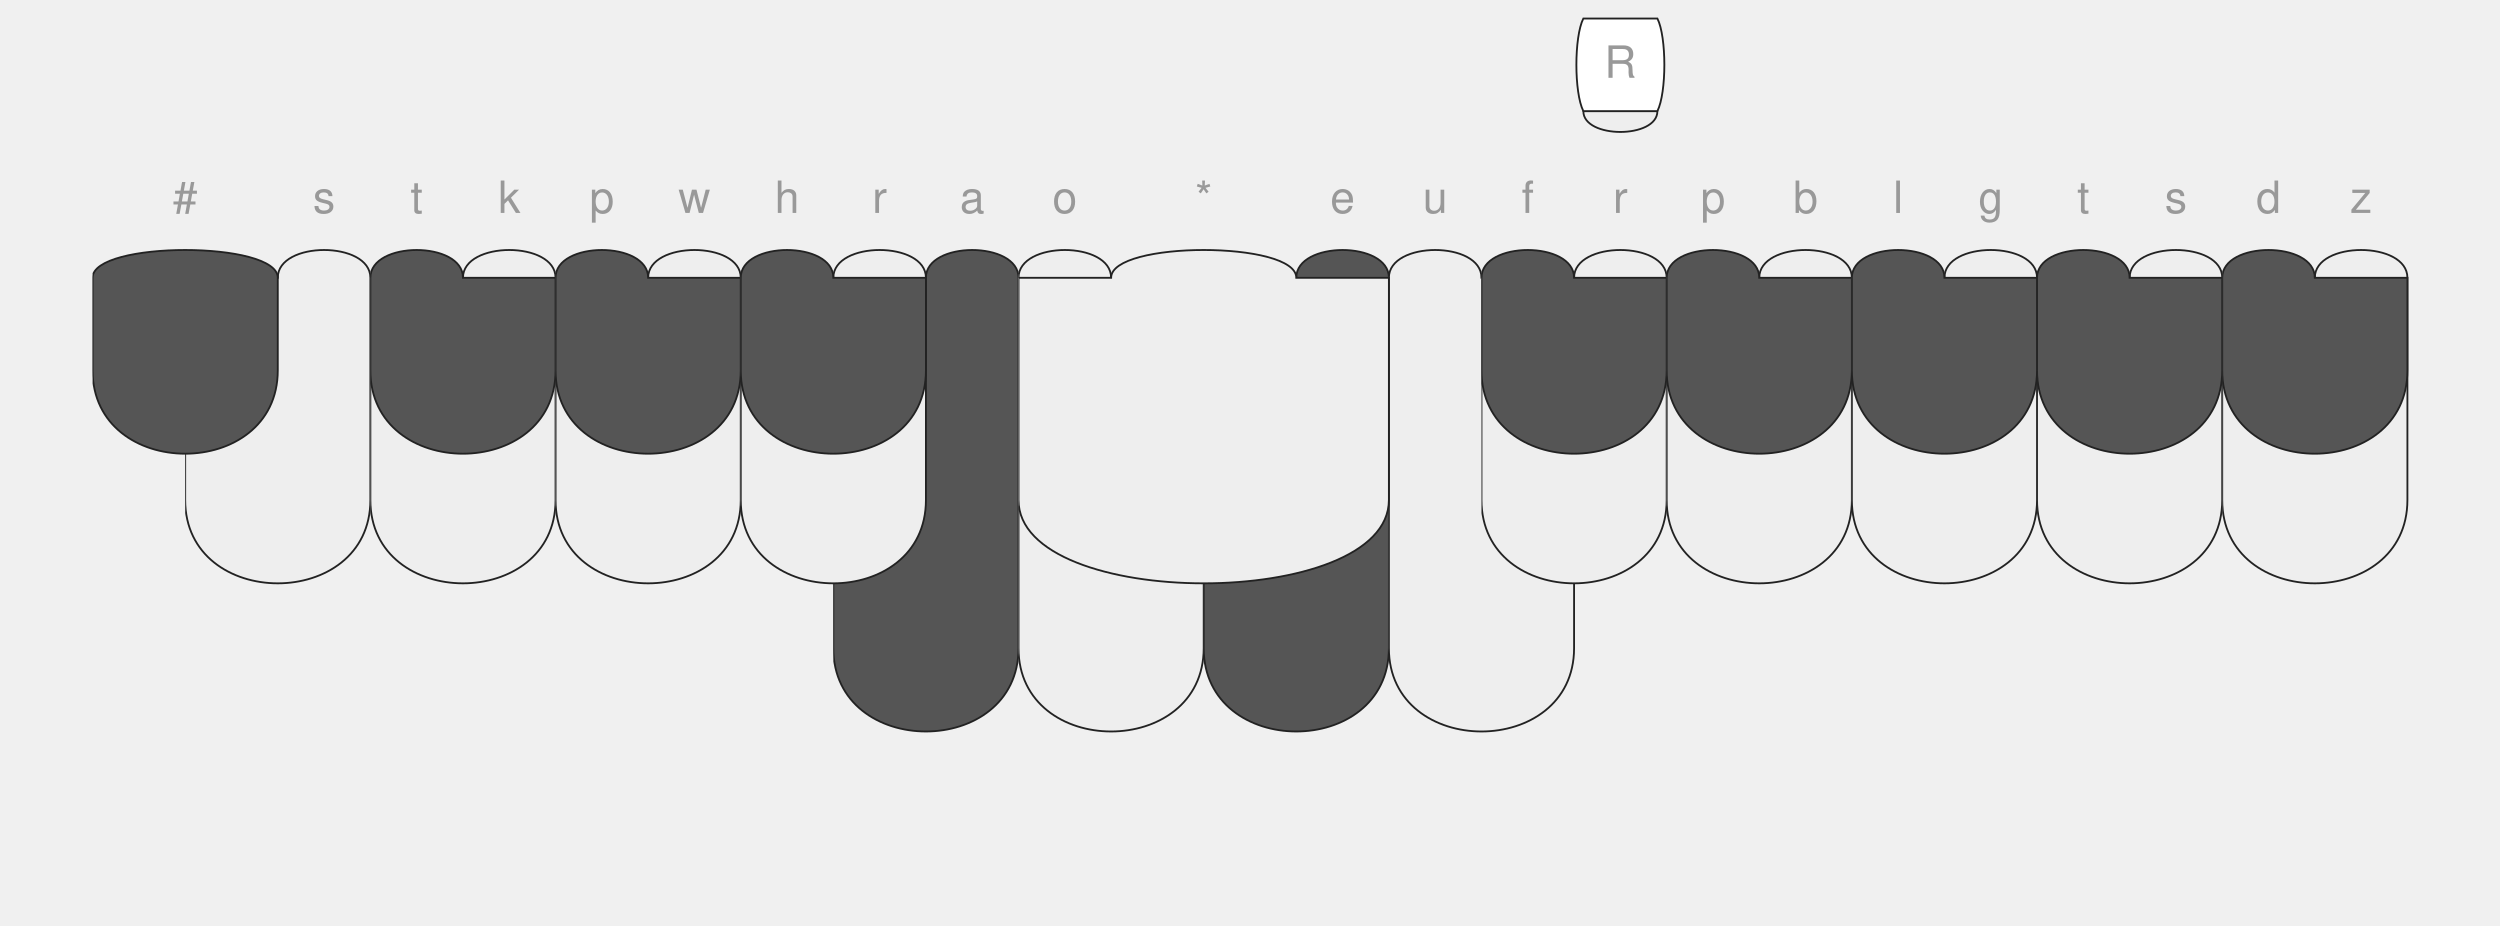
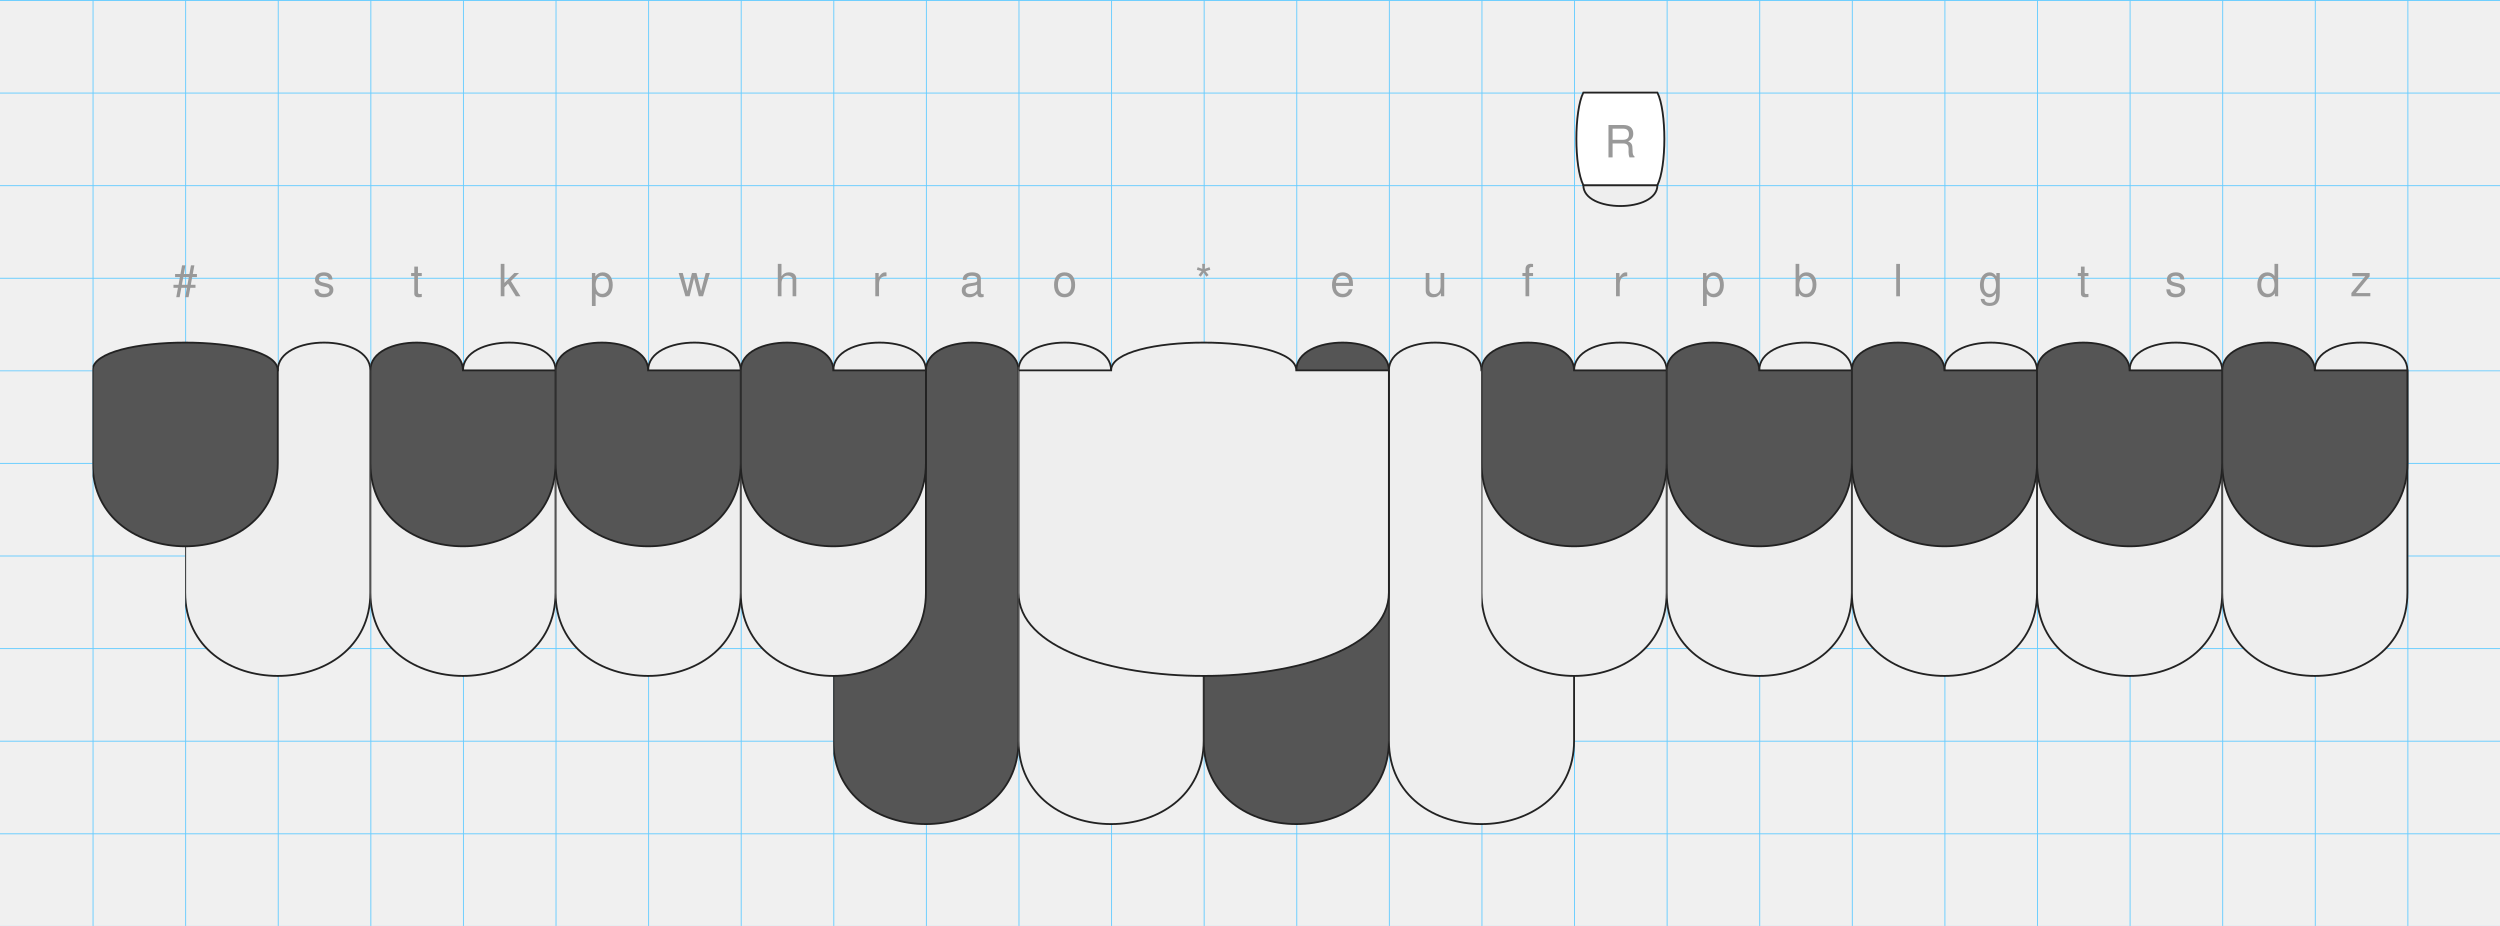
<svg xmlns="http://www.w3.org/2000/svg" xmlns:xlink="http://www.w3.org/1999/xlink" version="1.1" baseProfile="full" viewBox="0 0 1350 500">
  <style type="text/css">
-     .stroked {
+     .rule-line {
+   stroke-width: 1;
+   stroke: #66CCFF;
+ }
+ 
+ .stroked {
  stroke-width: 1;
  stroke: #222;
}

.darkFill {
  fill: #555;
}

.lightFill {
  fill: #eee;
}

.whiteFill {
  fill: #fff;
}

.buttonLabel {
  text-anchor: middle;
  text-transform: capitalize;
  font-family: Helvetica, Arial, sans-serif;
  font-size: 24px;
  fill: #999;
}

svg {
  /* border: 1px dotted white; */
}

  </style>
+   <symbol id="vertical-rule">
+     <path d="M0 0 V 10000" />
+   </symbol>
+   <use xlink:href="#vertical-rule" transform="translate(50)" class="rule-line" />
+   <use xlink:href="#vertical-rule" transform="translate(100)" class="rule-line" />
+   <use xlink:href="#vertical-rule" transform="translate(150)" class="rule-line" />
+   <use xlink:href="#vertical-rule" transform="translate(200)" class="rule-line" />
+   <use xlink:href="#vertical-rule" transform="translate(250)" class="rule-line" />
+   <use xlink:href="#vertical-rule" transform="translate(300)" class="rule-line" />
+   <use xlink:href="#vertical-rule" transform="translate(350)" class="rule-line" />
+   <use xlink:href="#vertical-rule" transform="translate(400)" class="rule-line" />
+   <use xlink:href="#vertical-rule" transform="translate(450)" class="rule-line" />
+   <use xlink:href="#vertical-rule" transform="translate(500)" class="rule-line" />
+   <use xlink:href="#vertical-rule" transform="translate(550)" class="rule-line" />
+   <use xlink:href="#vertical-rule" transform="translate(600)" class="rule-line" />
+   <use xlink:href="#vertical-rule" transform="translate(650)" class="rule-line" />
+   <use xlink:href="#vertical-rule" transform="translate(700)" class="rule-line" />
+   <use xlink:href="#vertical-rule" transform="translate(750)" class="rule-line" />
+   <use xlink:href="#vertical-rule" transform="translate(800)" class="rule-line" />
+   <use xlink:href="#vertical-rule" transform="translate(850)" class="rule-line" />
+   <use xlink:href="#vertical-rule" transform="translate(900)" class="rule-line" />
+   <use xlink:href="#vertical-rule" transform="translate(950)" class="rule-line" />
+   <use xlink:href="#vertical-rule" transform="translate(1000)" class="rule-line" />
+   <use xlink:href="#vertical-rule" transform="translate(1050)" class="rule-line" />
+   <use xlink:href="#vertical-rule" transform="translate(1100)" class="rule-line" />
+   <use xlink:href="#vertical-rule" transform="translate(1150)" class="rule-line" />
+   <use xlink:href="#vertical-rule" transform="translate(1200)" class="rule-line" />
+   <use xlink:href="#vertical-rule" transform="translate(1250)" class="rule-line" />
+   <use xlink:href="#vertical-rule" transform="translate(1300)" class="rule-line" />
+   <symbol id="horizontal-rule">
+     <path d="M0 0 H 10000" />
+   </symbol>
+   <use xlink:href="#horizontal-rule" transform="translate(0 0)" class="rule-line" />
+   <use xlink:href="#horizontal-rule" transform="translate(0 50)" class="rule-line" />
+   <use xlink:href="#horizontal-rule" transform="translate(0 100)" class="rule-line" />
+   <use xlink:href="#horizontal-rule" transform="translate(0 150)" class="rule-line" />
+   <use xlink:href="#horizontal-rule" transform="translate(0 200)" class="rule-line" />
+   <use xlink:href="#horizontal-rule" transform="translate(0 250)" class="rule-line" />
+   <use xlink:href="#horizontal-rule" transform="translate(0 300)" class="rule-line" />
+   <use xlink:href="#horizontal-rule" transform="translate(0 350)" class="rule-line" />
+   <use xlink:href="#horizontal-rule" transform="translate(0 400)" class="rule-line" />
+   <use xlink:href="#horizontal-rule" transform="translate(0 450)" class="rule-line" />
+   <use xlink:href="#horizontal-rule" transform="translate(0 500)" class="rule-line" />
  <symbol id="topRowPath">
    <path d="M 0.0 100 C 0.0 80.0 50.0 80.0 50.0 100 L 100.0 100 L 100.0 150 C 100.0 210.0 0.0 210.0 0.0 150 z" />
  </symbol>
  <symbol id="bottomRowPath">
    <path d="M 0.0 100 L 50.0 100 C 50.0 80.0 100.0 80.0 100.0 100 L 100.0 220 C 100.0 280.0 0.0 280.0 0.0 220 z" />
  </symbol>
  <symbol id="thumbFirstPath">
    <path d="M 0.0 100 L 50.0 100 C 50.0 80.0 100.0 80.0 100.0 100 L 100.0 300 C 100.0 360.0 0.0 360.0 0.0 300 z" />
  </symbol>
  <symbol id="thumbSecondPath">
    <path d="M 0.0 100 C 0.0 80.0 50.0 80.0 50.0 100 L 100.0 100 L 100.0 300 C 100.0 360.0 0.0 360.0 0.0 300 z" />
  </symbol>
  <symbol id="starKeyPath">
    <path d="M 0.0 100 L 50.0 100 C 50.0 80.0 150.0 80.0 150.0 100 L 200.0 100 L 200.0 220 C 200.0 280.0 0.0 280.0 0.0 220 z" />
  </symbol>
  <symbol id="numberKeyPath">
    <path d="M 0.0 100 C 0.0 80.0 100.0 80.0 100.0 100 L 100.0 150 C 100.0 210.0 0.0 210.0 0.0 150 z" />
  </symbol>
  <symbol id="matcher-width-1">
    <path d="M 5.0 100 L 45.0 100 C 45.0 115.0 5.0 115.0 5.0 100 z" />
  </symbol>
  <symbol id="matcher-width-2">
    <path d="M 5.0 100 L 95.0 100 C 95.0 115.0 5.0 115.0 5.0 100 z" />
  </symbol>
  <symbol id="span-width-1">
    <path d="M 5.0 100 L 45.0 100 C 50.0 110 50.0 140 45.0 150 L 5.0 150 C  0 140 0 110 5.0 100 z" />
  </symbol>
  <symbol id="span-width-2">
    <path d="M 5.0 100 L 95.0 100 C 100.0 110 100.0 140 95.0 150 L 5.0 150 C  0 140 0 110 5.0 100 z" />
  </symbol>
  <symbol id="span-width-3">
    <path d="M 5.0 100 L 145.0 100 C 150.0 110 150.0 140 145.0 150 L 5.0 150 C  0 140 0 110 5.0 100 z" />
  </symbol>
  <symbol id="span-width-4">
    <path d="M 5.0 100 L 195.0 100 C 200.0 110 200.0 140 195.0 150 L 5.0 150 C  0 140 0 110 5.0 100 z" />
  </symbol>
  <symbol id="span-width-5">
    <path d="M 5.0 100 L 245.0 100 C 250.0 110 250.0 140 245.0 150 L 5.0 150 C  0 140 0 110 5.0 100 z" />
  </symbol>
  <symbol id="span-width-6">
    <path d="M 5.0 100 L 295.0 100 C 300.0 110 300.0 140 295.0 150 L 5.0 150 C  0 140 0 110 5.0 100 z" />
  </symbol>
  <symbol id="span-width-7">
    <path d="M 5.0 100 L 345.0 100 C 350.0 110 350.0 140 345.0 150 L 5.0 150 C  0 140 0 110 5.0 100 z" />
  </symbol>
  <symbol id="span-width-8">
    <path d="M 5.0 100 L 395.0 100 C 400.0 110 400.0 140 395.0 150 L 5.0 150 C  0 140 0 110 5.0 100 z" />
  </symbol>
  <symbol id="span-width-9">
    <path d="M 5.0 100 L 445.0 100 C 450.0 110 450.0 140 445.0 150 L 5.0 150 C  0 140 0 110 5.0 100 z" />
  </symbol>
  <symbol id="span-width-10">
    <path d="M 5.0 100 L 495.0 100 C 500.0 110 500.0 140 495.0 150 L 5.0 150 C  0 140 0 110 5.0 100 z" />
  </symbol>
  <symbol id="span-width-11">
    <path d="M 5.0 100 L 545.0 100 C 550.0 110 550.0 140 545.0 150 L 5.0 150 C  0 140 0 110 5.0 100 z" />
  </symbol>
  <symbol id="span-width-12">
    <path d="M 5.0 100 L 595.0 100 C 600.0 110 600.0 140 595.0 150 L 5.0 150 C  0 140 0 110 5.0 100 z" />
  </symbol>
  <symbol id="span-width-13">
    <path d="M 5.0 100 L 645.0 100 C 650.0 110 650.0 140 645.0 150 L 5.0 150 C  0 140 0 110 5.0 100 z" />
  </symbol>
  <symbol id="span-width-14">
    <path d="M 5.0 100 L 695.0 100 C 700.0 110 700.0 140 695.0 150 L 5.0 150 C  0 140 0 110 5.0 100 z" />
  </symbol>
  <symbol id="span-width-15">
    <path d="M 5.0 100 L 745.0 100 C 750.0 110 750.0 140 745.0 150 L 5.0 150 C  0 140 0 110 5.0 100 z" />
  </symbol>
-   <g transform="translate(100)">
-     <use xlink:href="#thumbFirstPath" x="350.0" y="50" class="stroked darkFill" />
-     <use xlink:href="#thumbSecondPath" x="450.0" y="50" class="stroked lightFill" />
-     <use xlink:href="#thumbFirstPath" x="550.0" y="50" class="stroked darkFill" />
-     <use xlink:href="#thumbSecondPath" x="650.0" y="50" class="stroked lightFill" />
-     <use xlink:href="#bottomRowPath" x="0" y="50" class="stroked lightFill" />
-     <use xlink:href="#bottomRowPath" x="100" y="50" class="stroked lightFill" />
-     <use xlink:href="#bottomRowPath" x="200" y="50" class="stroked lightFill" />
-     <use xlink:href="#bottomRowPath" x="300" y="50" class="stroked lightFill" />
-     <use xlink:href="#starKeyPath" x="450.0" y="50" class="stroked lightFill" />
-     <use xlink:href="#bottomRowPath" x="700" y="50" class="stroked lightFill" />
-     <use xlink:href="#bottomRowPath" x="800" y="50" class="stroked lightFill" />
-     <use xlink:href="#bottomRowPath" x="900" y="50" class="stroked lightFill" />
-     <use xlink:href="#bottomRowPath" x="1000" y="50" class="stroked lightFill" />
-     <use xlink:href="#bottomRowPath" x="1100" y="50" class="stroked lightFill" />
-     <use xlink:href="#numberKeyPath" x="-50.0" y="50" class="stroked darkFill" />
-     <use xlink:href="#topRowPath" x="100" y="50" class="stroked darkFill" />
-     <use xlink:href="#topRowPath" x="200" y="50" class="stroked darkFill" />
-     <use xlink:href="#topRowPath" x="300" y="50" class="stroked darkFill" />
-     <use xlink:href="#topRowPath" x="700" y="50" class="stroked darkFill" />
-     <use xlink:href="#topRowPath" x="800" y="50" class="stroked darkFill" />
-     <use xlink:href="#topRowPath" x="900" y="50" class="stroked darkFill" />
-     <use xlink:href="#topRowPath" x="1000" y="50" class="stroked darkFill" />
-     <use xlink:href="#topRowPath" x="1100" y="50" class="stroked darkFill" />
-     <text class="buttonLabel" y="115" x="0">
+   <g transform="translate(100 0)">
+     <use xlink:href="#thumbFirstPath" x="350.0" y="100" class="stroked darkFill" />
+     <use xlink:href="#thumbSecondPath" x="450.0" y="100" class="stroked lightFill" />
+     <use xlink:href="#thumbFirstPath" x="550.0" y="100" class="stroked darkFill" />
+     <use xlink:href="#thumbSecondPath" x="650.0" y="100" class="stroked lightFill" />
+     <use xlink:href="#bottomRowPath" x="0" y="100" class="stroked lightFill" />
+     <use xlink:href="#bottomRowPath" x="100" y="100" class="stroked lightFill" />
+     <use xlink:href="#bottomRowPath" x="200" y="100" class="stroked lightFill" />
+     <use xlink:href="#bottomRowPath" x="300" y="100" class="stroked lightFill" />
+     <use xlink:href="#starKeyPath" x="450.0" y="100" class="stroked lightFill" />
+     <use xlink:href="#bottomRowPath" x="700" y="100" class="stroked lightFill" />
+     <use xlink:href="#bottomRowPath" x="800" y="100" class="stroked lightFill" />
+     <use xlink:href="#bottomRowPath" x="900" y="100" class="stroked lightFill" />
+     <use xlink:href="#bottomRowPath" x="1000" y="100" class="stroked lightFill" />
+     <use xlink:href="#bottomRowPath" x="1100" y="100" class="stroked lightFill" />
+     <use xlink:href="#numberKeyPath" x="-50.0" y="100" class="stroked darkFill" />
+     <use xlink:href="#topRowPath" x="100" y="100" class="stroked darkFill" />
+     <use xlink:href="#topRowPath" x="200" y="100" class="stroked darkFill" />
+     <use xlink:href="#topRowPath" x="300" y="100" class="stroked darkFill" />
+     <use xlink:href="#topRowPath" x="700" y="100" class="stroked darkFill" />
+     <use xlink:href="#topRowPath" x="800" y="100" class="stroked darkFill" />
+     <use xlink:href="#topRowPath" x="900" y="100" class="stroked darkFill" />
+     <use xlink:href="#topRowPath" x="1000" y="100" class="stroked darkFill" />
+     <use xlink:href="#topRowPath" x="1100" y="100" class="stroked darkFill" />
+     <text class="buttonLabel" y="160" x="0">
      <tspan>#</tspan>
    </text>
-     <text class="buttonLabel" y="115" x="75">
+     <text class="buttonLabel" y="160" x="75">
      <tspan>s</tspan>
    </text>
-     <text class="buttonLabel" y="115" x="125">
+     <text class="buttonLabel" y="160" x="125">
      <tspan>t</tspan>
    </text>
-     <text class="buttonLabel" y="115" x="175">
+     <text class="buttonLabel" y="160" x="175">
      <tspan>k</tspan>
    </text>
-     <text class="buttonLabel" y="115" x="225">
+     <text class="buttonLabel" y="160" x="225">
      <tspan>p</tspan>
    </text>
-     <text class="buttonLabel" y="115" x="275">
+     <text class="buttonLabel" y="160" x="275">
      <tspan>w</tspan>
    </text>
-     <text class="buttonLabel" y="115" x="325">
+     <text class="buttonLabel" y="160" x="325">
      <tspan>h</tspan>
    </text>
-     <text class="buttonLabel" y="115" x="375">
+     <text class="buttonLabel" y="160" x="375">
      <tspan>r</tspan>
    </text>
-     <text class="buttonLabel" y="115" x="425">
+     <text class="buttonLabel" y="160" x="425">
      <tspan>a</tspan>
    </text>
-     <text class="buttonLabel" y="115" x="475">
+     <text class="buttonLabel" y="160" x="475">
      <tspan>o</tspan>
    </text>
-     <text class="buttonLabel" y="115" x="550">
+     <text class="buttonLabel" y="160" x="550">
      <tspan>*</tspan>
    </text>
-     <text class="buttonLabel" y="115" x="625">
+     <text class="buttonLabel" y="160" x="625">
      <tspan>e</tspan>
    </text>
-     <text class="buttonLabel" y="115" x="675">
+     <text class="buttonLabel" y="160" x="675">
      <tspan>u</tspan>
    </text>
-     <text class="buttonLabel" y="115" x="725">
+     <text class="buttonLabel" y="160" x="725">
      <tspan>f</tspan>
    </text>
-     <text class="buttonLabel" y="115" x="775">
+     <text class="buttonLabel" y="160" x="775">
      <tspan>r</tspan>
    </text>
-     <text class="buttonLabel" y="115" x="825">
+     <text class="buttonLabel" y="160" x="825">
      <tspan>p</tspan>
    </text>
-     <text class="buttonLabel" y="115" x="875">
+     <text class="buttonLabel" y="160" x="875">
      <tspan>b</tspan>
    </text>
-     <text class="buttonLabel" y="115" x="925">
+     <text class="buttonLabel" y="160" x="925">
      <tspan>l</tspan>
    </text>
-     <text class="buttonLabel" y="115" x="975">
+     <text class="buttonLabel" y="160" x="975">
      <tspan>g</tspan>
    </text>
-     <text class="buttonLabel" y="115" x="1025">
+     <text class="buttonLabel" y="160" x="1025">
      <tspan>t</tspan>
    </text>
-     <text class="buttonLabel" y="115" x="1075">
+     <text class="buttonLabel" y="160" x="1075">
      <tspan>s</tspan>
    </text>
-     <text class="buttonLabel" y="115" x="1125">
+     <text class="buttonLabel" y="160" x="1125">
      <tspan>d</tspan>
    </text>
-     <text class="buttonLabel" y="115" x="1175">
+     <text class="buttonLabel" y="160" x="1175">
      <tspan>z</tspan>
    </text>
-     <g>
-       <use xlink:href="#matcher-width-1" x="750" y="-40" class="stroked lightFill" />
-       <use xlink:href="#span-width-1" x="750" y="-90" class="stroked whiteFill" />
-       <text class="buttonLabel" x="775.0" y="42">
+     <g class="chord-brick">
+       <use xlink:href="#matcher-width-1" x="750" y="0" class="stroked lightFill" />
+       <use xlink:href="#span-width-1" x="750" y="-50" class="stroked whiteFill" />
+       <text class="buttonLabel" x="775.0" y="85">
        <tspan>R</tspan>
      </text>
    </g>
  </g>
</svg>
